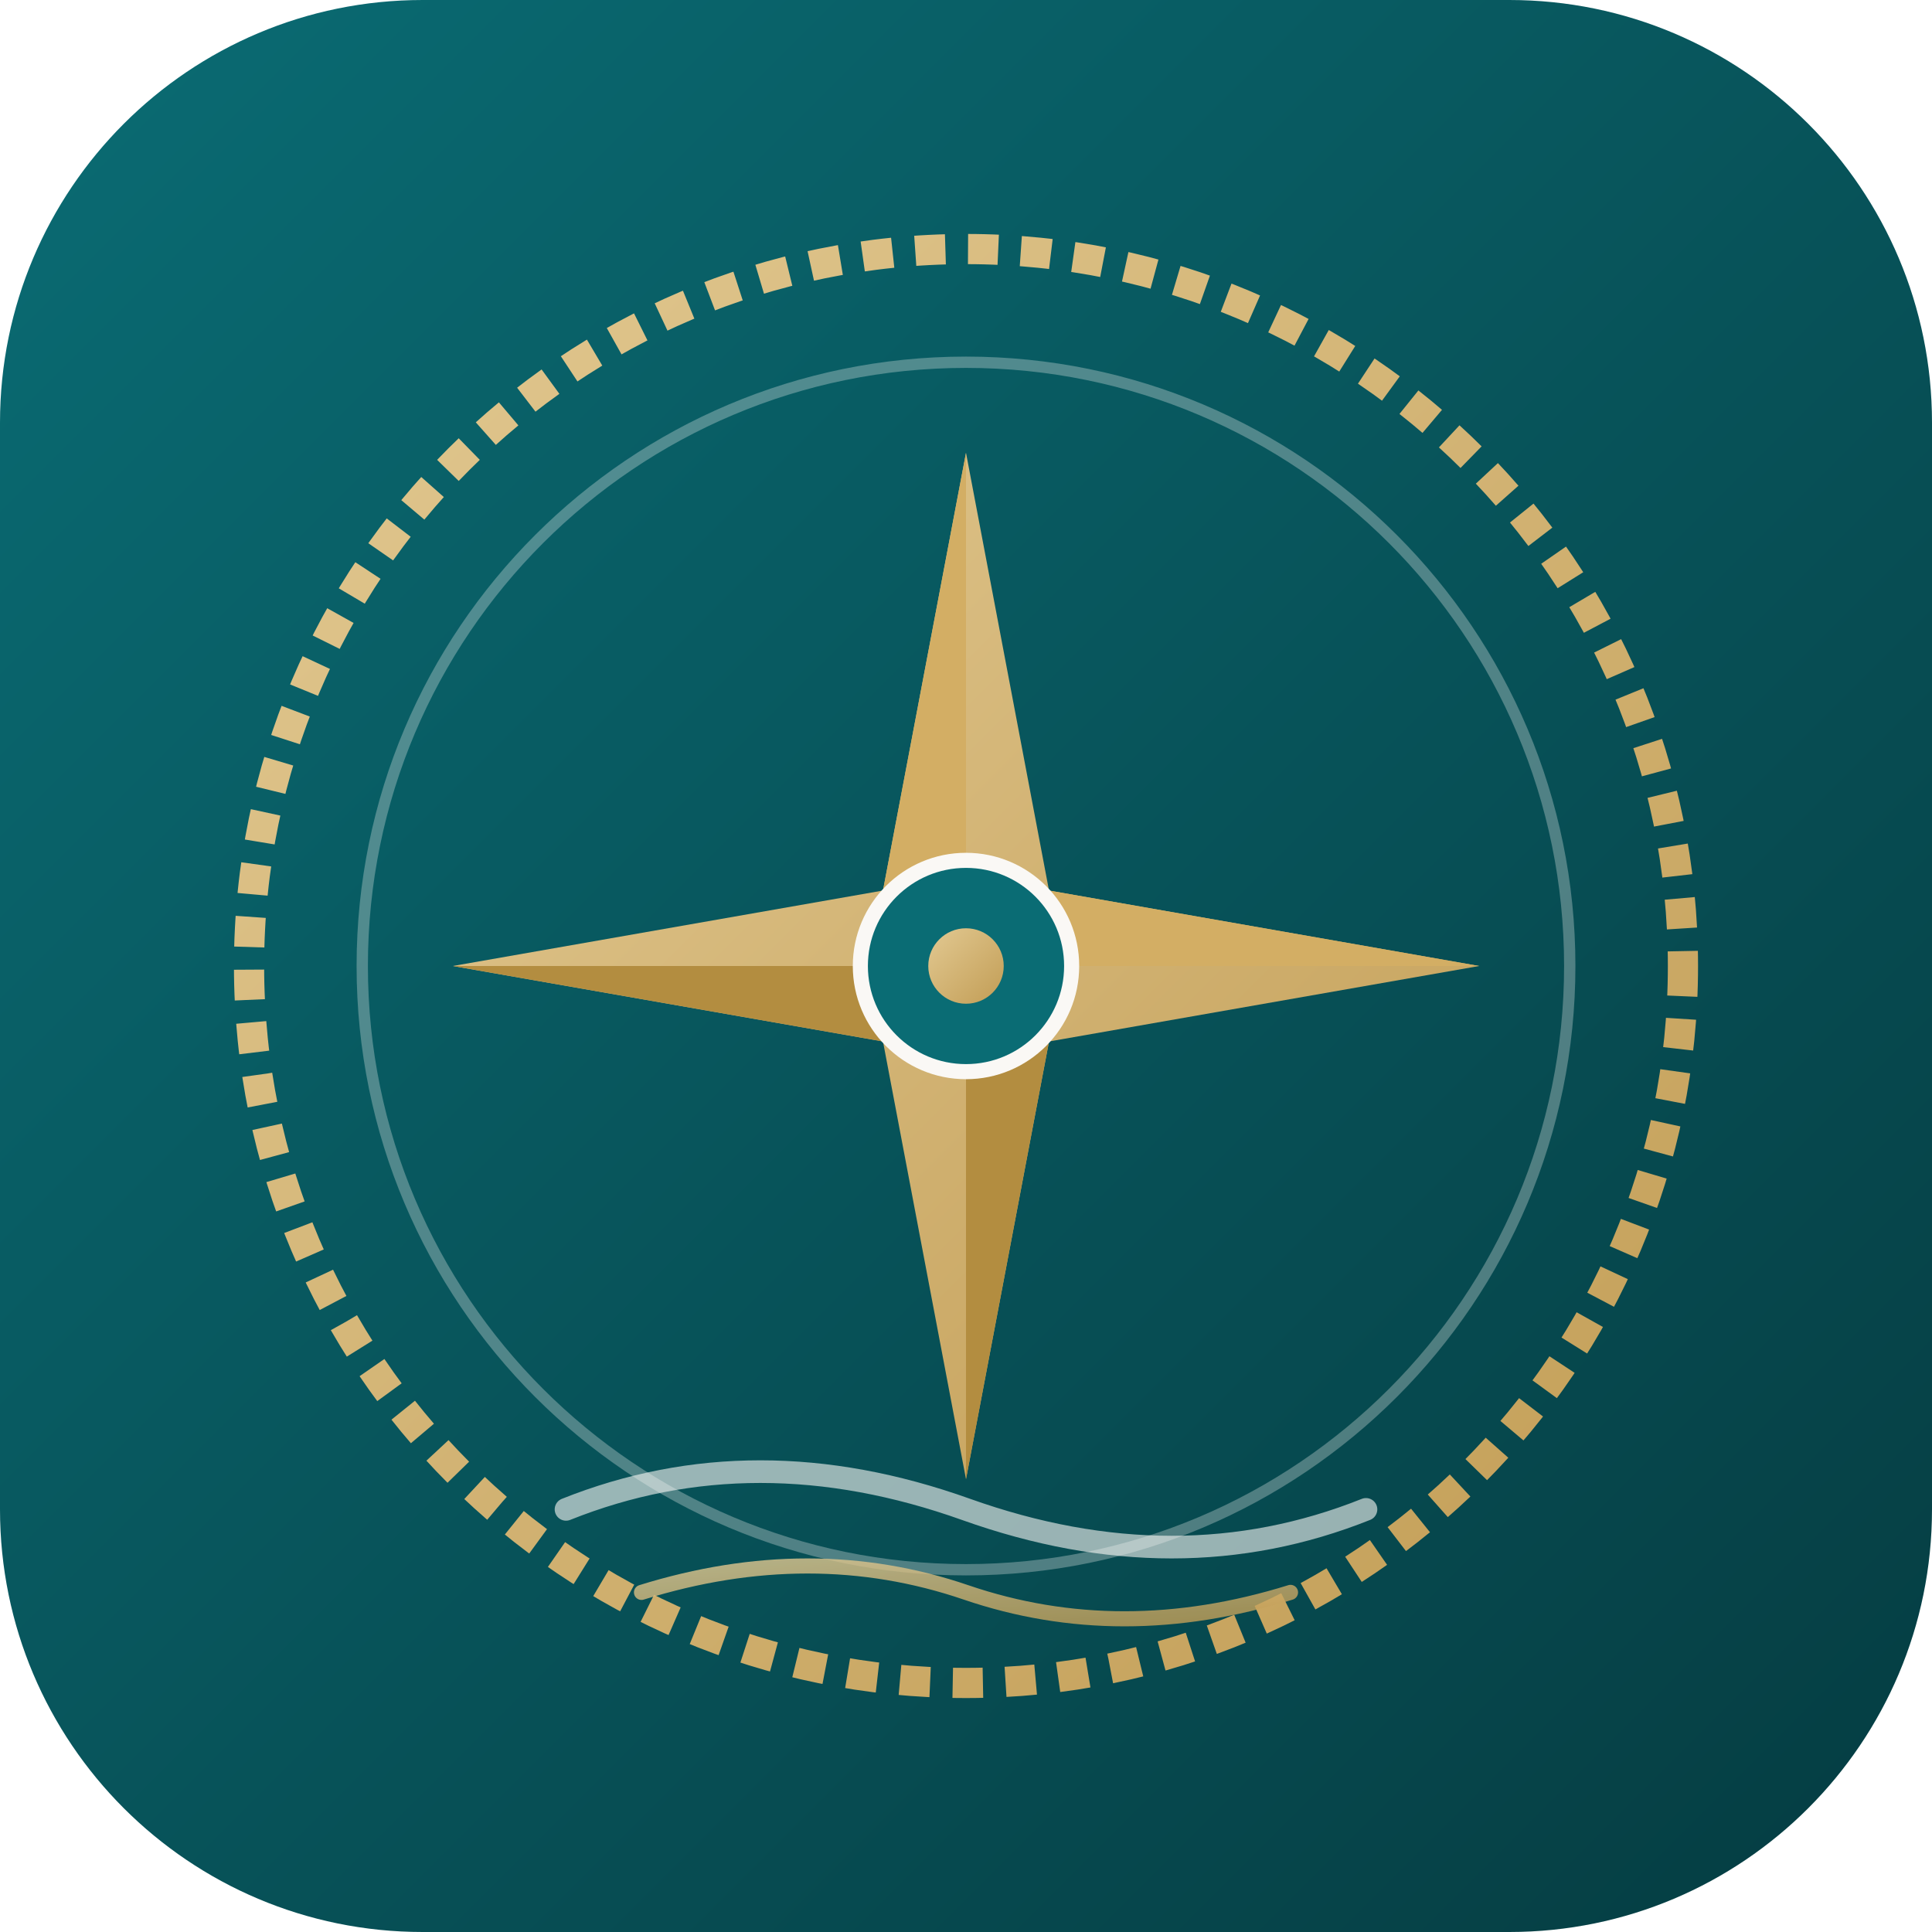
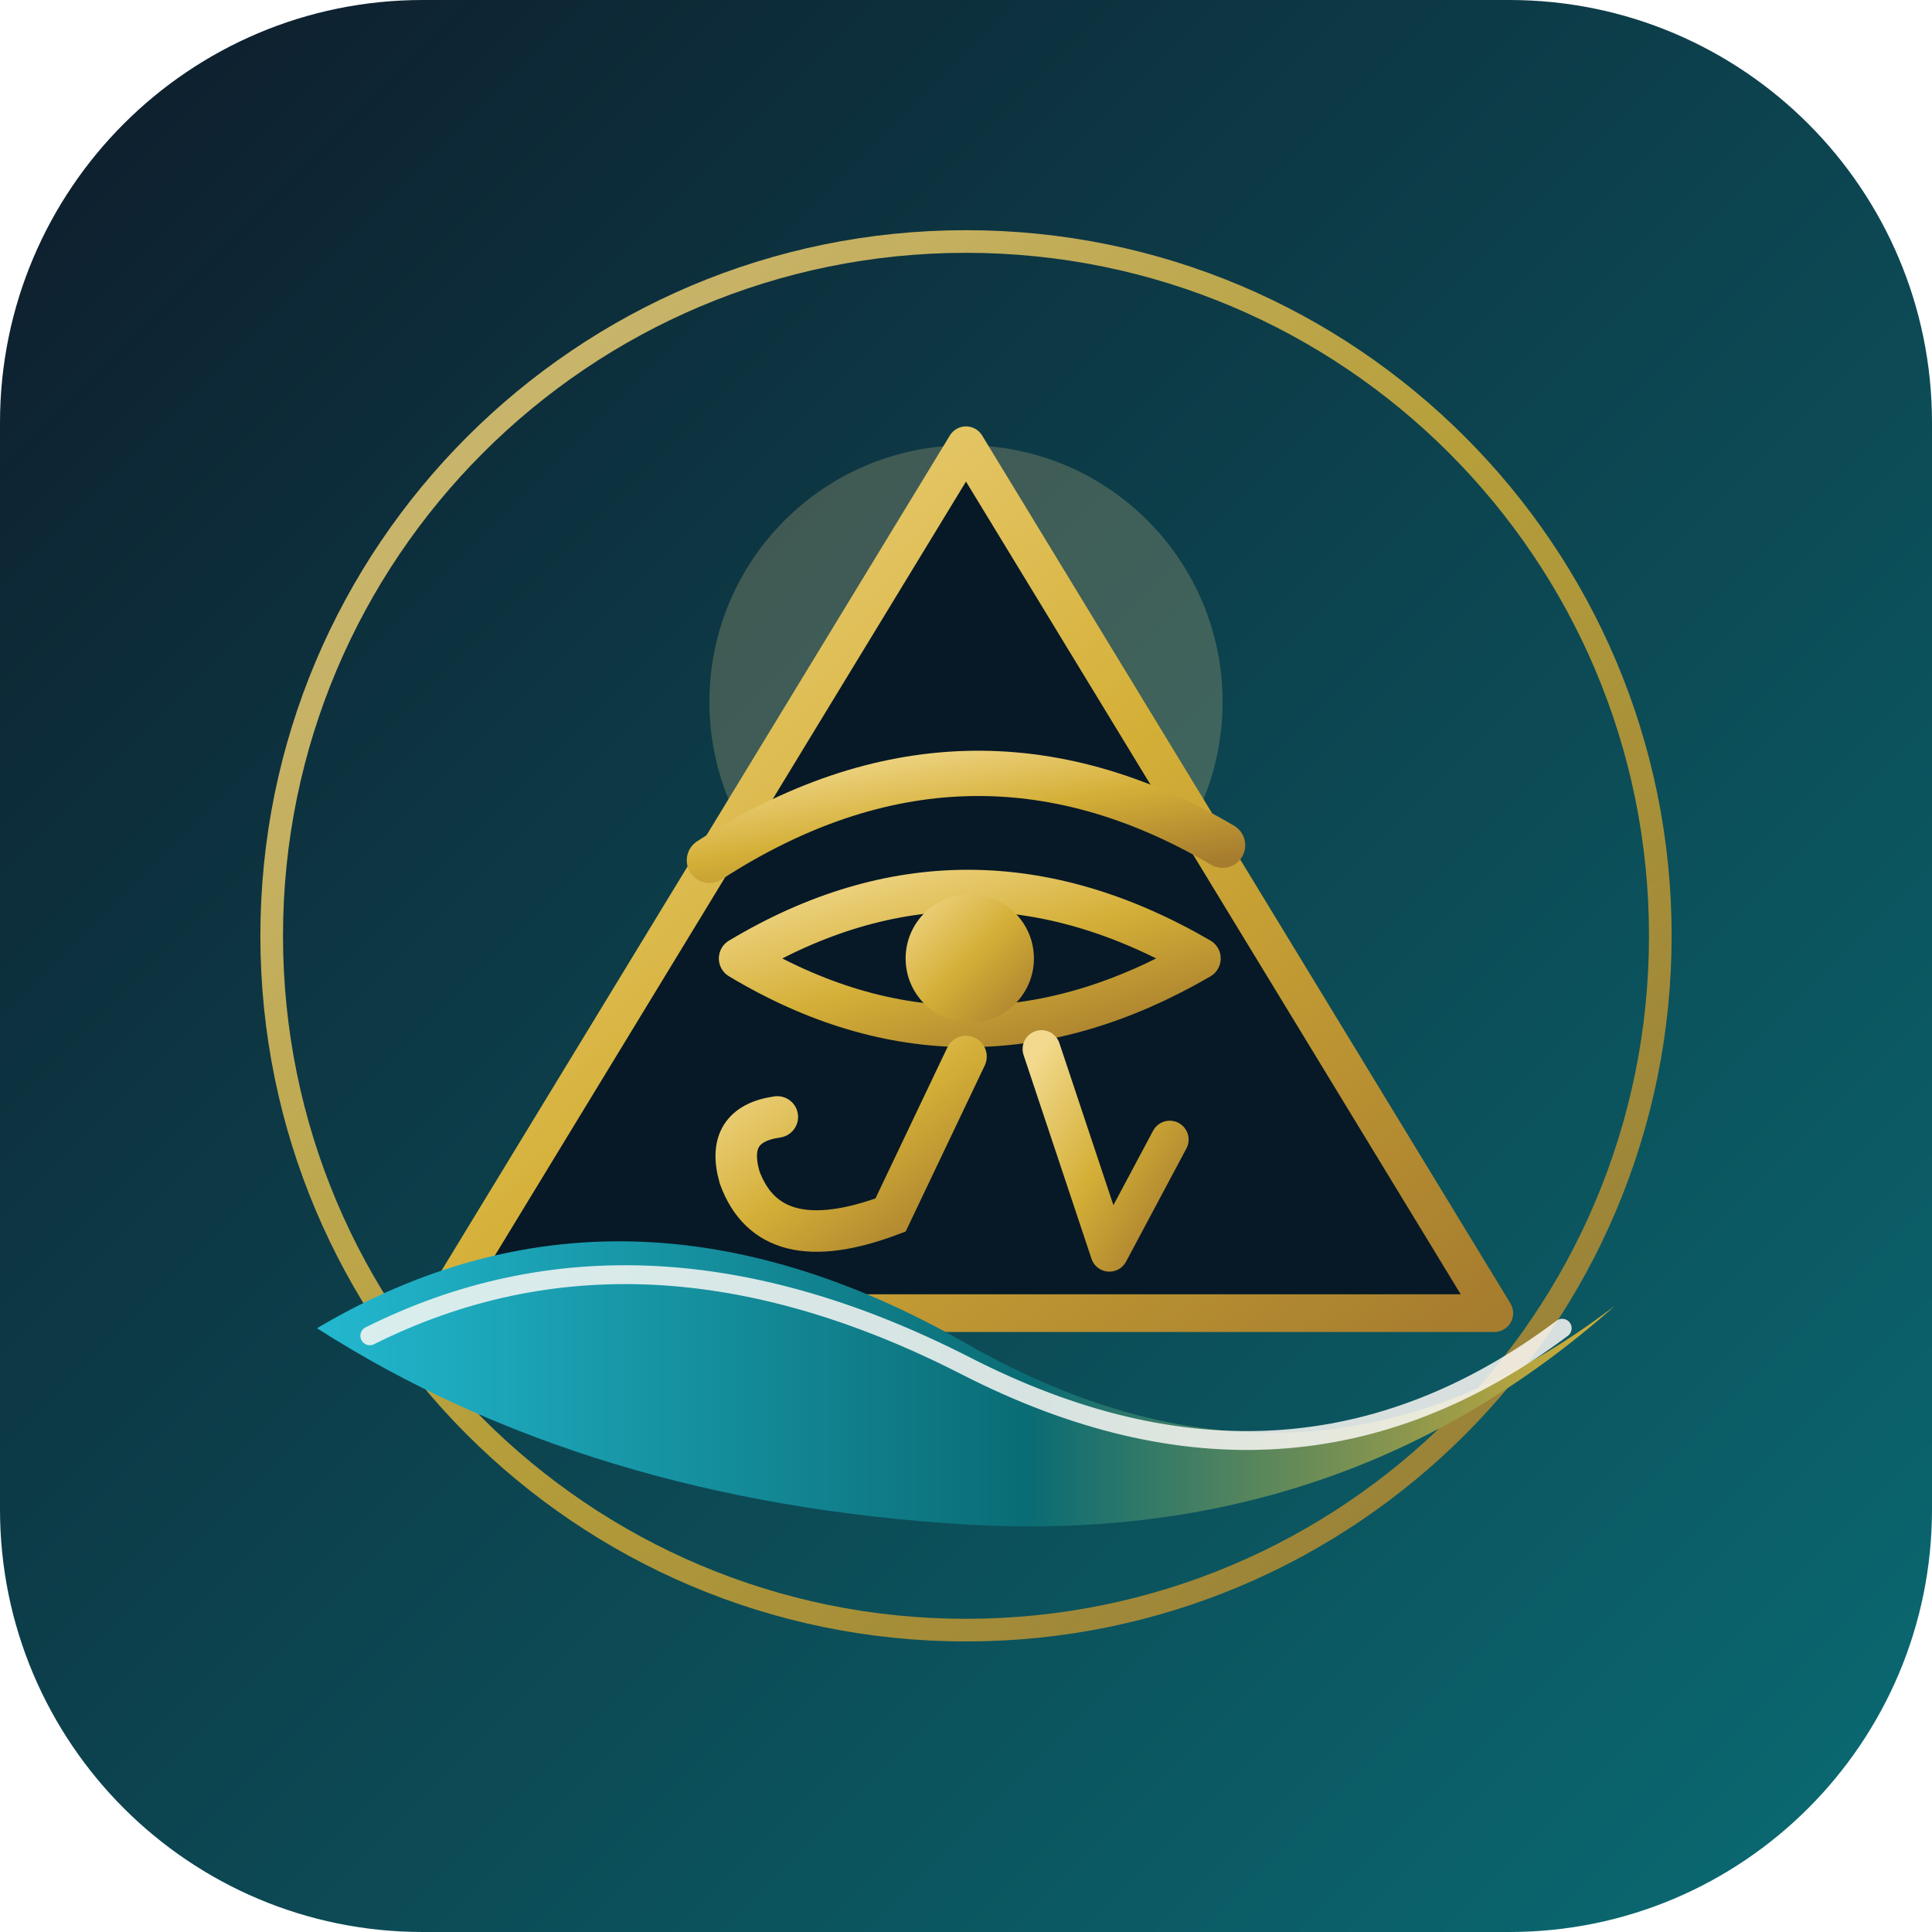
<svg xmlns="http://www.w3.org/2000/svg" viewBox="0 0 512 512">
  <defs>
    <linearGradient id="bg" x1="0%" y1="0%" x2="100%" y2="100%">
-       <stop offset="0%" stop-color="#0A6C74" />
-       <stop offset="100%" stop-color="#053C41" />
+       <stop offset="0%" stop-color="#0E1B2A" />
+       <stop offset="100%" stop-color="#0A6C74" />
    </linearGradient>
    <linearGradient id="gold" x1="0%" y1="0%" x2="100%" y2="100%">
-       <stop offset="0%" stop-color="#E2C992" />
-       <stop offset="100%" stop-color="#C29D55" />
+       <stop offset="0%" stop-color="#F2D98D" />
+       <stop offset="50%" stop-color="#D4AF37" />
+       <stop offset="100%" stop-color="#A67C2E" />
+     </linearGradient>
+     <linearGradient id="wave" x1="0%" y1="0%" x2="100%" y2="0%">
+       <stop offset="0%" stop-color="#22B8CF" />
+       <stop offset="55%" stop-color="#0A6C74" />
+       <stop offset="100%" stop-color="#D4AF37" />
    </linearGradient>
  </defs>
  <rect width="512" height="512" rx="112" fill="url(#bg)" />
-   <circle cx="256" cy="256" r="190" fill="none" stroke="url(#gold)" stroke-width="8" stroke-dasharray="8 6" />
-   <circle cx="256" cy="256" r="160" fill="none" stroke="#FAF8F5" stroke-width="3" opacity="0.3" />
-   <polygon points="256,120 278,236 392,256 278,276 256,392 234,276 120,256 234,236" fill="url(#gold)" />
-   <polygon points="256,120 256,256 234,236" fill="#D3AE64" />
-   <polygon points="256,392 256,256 278,276" fill="#B38D40" />
-   <polygon points="392,256 256,256 278,236" fill="#D3AE64" />
-   <polygon points="120,256 256,256 234,276" fill="#B38D40" />
-   <circle cx="256" cy="256" r="28" fill="#0A6C74" stroke="#FAF8F5" stroke-width="4" />
-   <circle cx="256" cy="256" r="10" fill="url(#gold)" />
-   <path d="M150 400 Q 200 380, 256 400 T 362 400" fill="none" stroke="#FAF8F5" stroke-width="6" stroke-linecap="round" opacity="0.6" />
-   <path d="M170 422 Q 215 408, 256 422 T 342 422" fill="none" stroke="url(#gold)" stroke-width="4" stroke-linecap="round" opacity="0.8" />
+   <circle cx="256" cy="248" r="184" fill="none" stroke="url(#gold)" stroke-width="6" opacity="0.85" />
+   <circle cx="256" cy="186" r="68" fill="#F6D58E" opacity="0.22" />
+   <polygon points="256,118 396,348 116,348" fill="#071926" stroke="url(#gold)" stroke-width="10" stroke-linejoin="round" />
+   <path d="M188 228 Q256 184 324 224" fill="none" stroke="url(#gold)" stroke-width="12" stroke-linecap="round" />
+   <path d="M196 254 Q256 218 318 254 Q256 290 196 254 Z" fill="none" stroke="url(#gold)" stroke-width="11" stroke-linejoin="round" />
+   <circle cx="257" cy="254" r="17" fill="url(#gold)" />
+   <path d="M256 280 L236 322 Q204 334 196 312 Q192 298 206 296" fill="none" stroke="url(#gold)" stroke-width="11" stroke-linecap="round" />
+   <path d="M276 278 L294 332 L310 302" fill="none" stroke="url(#gold)" stroke-width="10" stroke-linecap="round" stroke-linejoin="round" />
+   <path d="M84 352 Q165 304 256 356 T428 346 Q356 410 256 404 T84 352 Z" fill="url(#wave)" />
+   <path d="M98 354 Q170 318 256 362 T414 352" fill="none" stroke="#FAF8F5" stroke-width="5" stroke-linecap="round" opacity="0.85" />
</svg>
